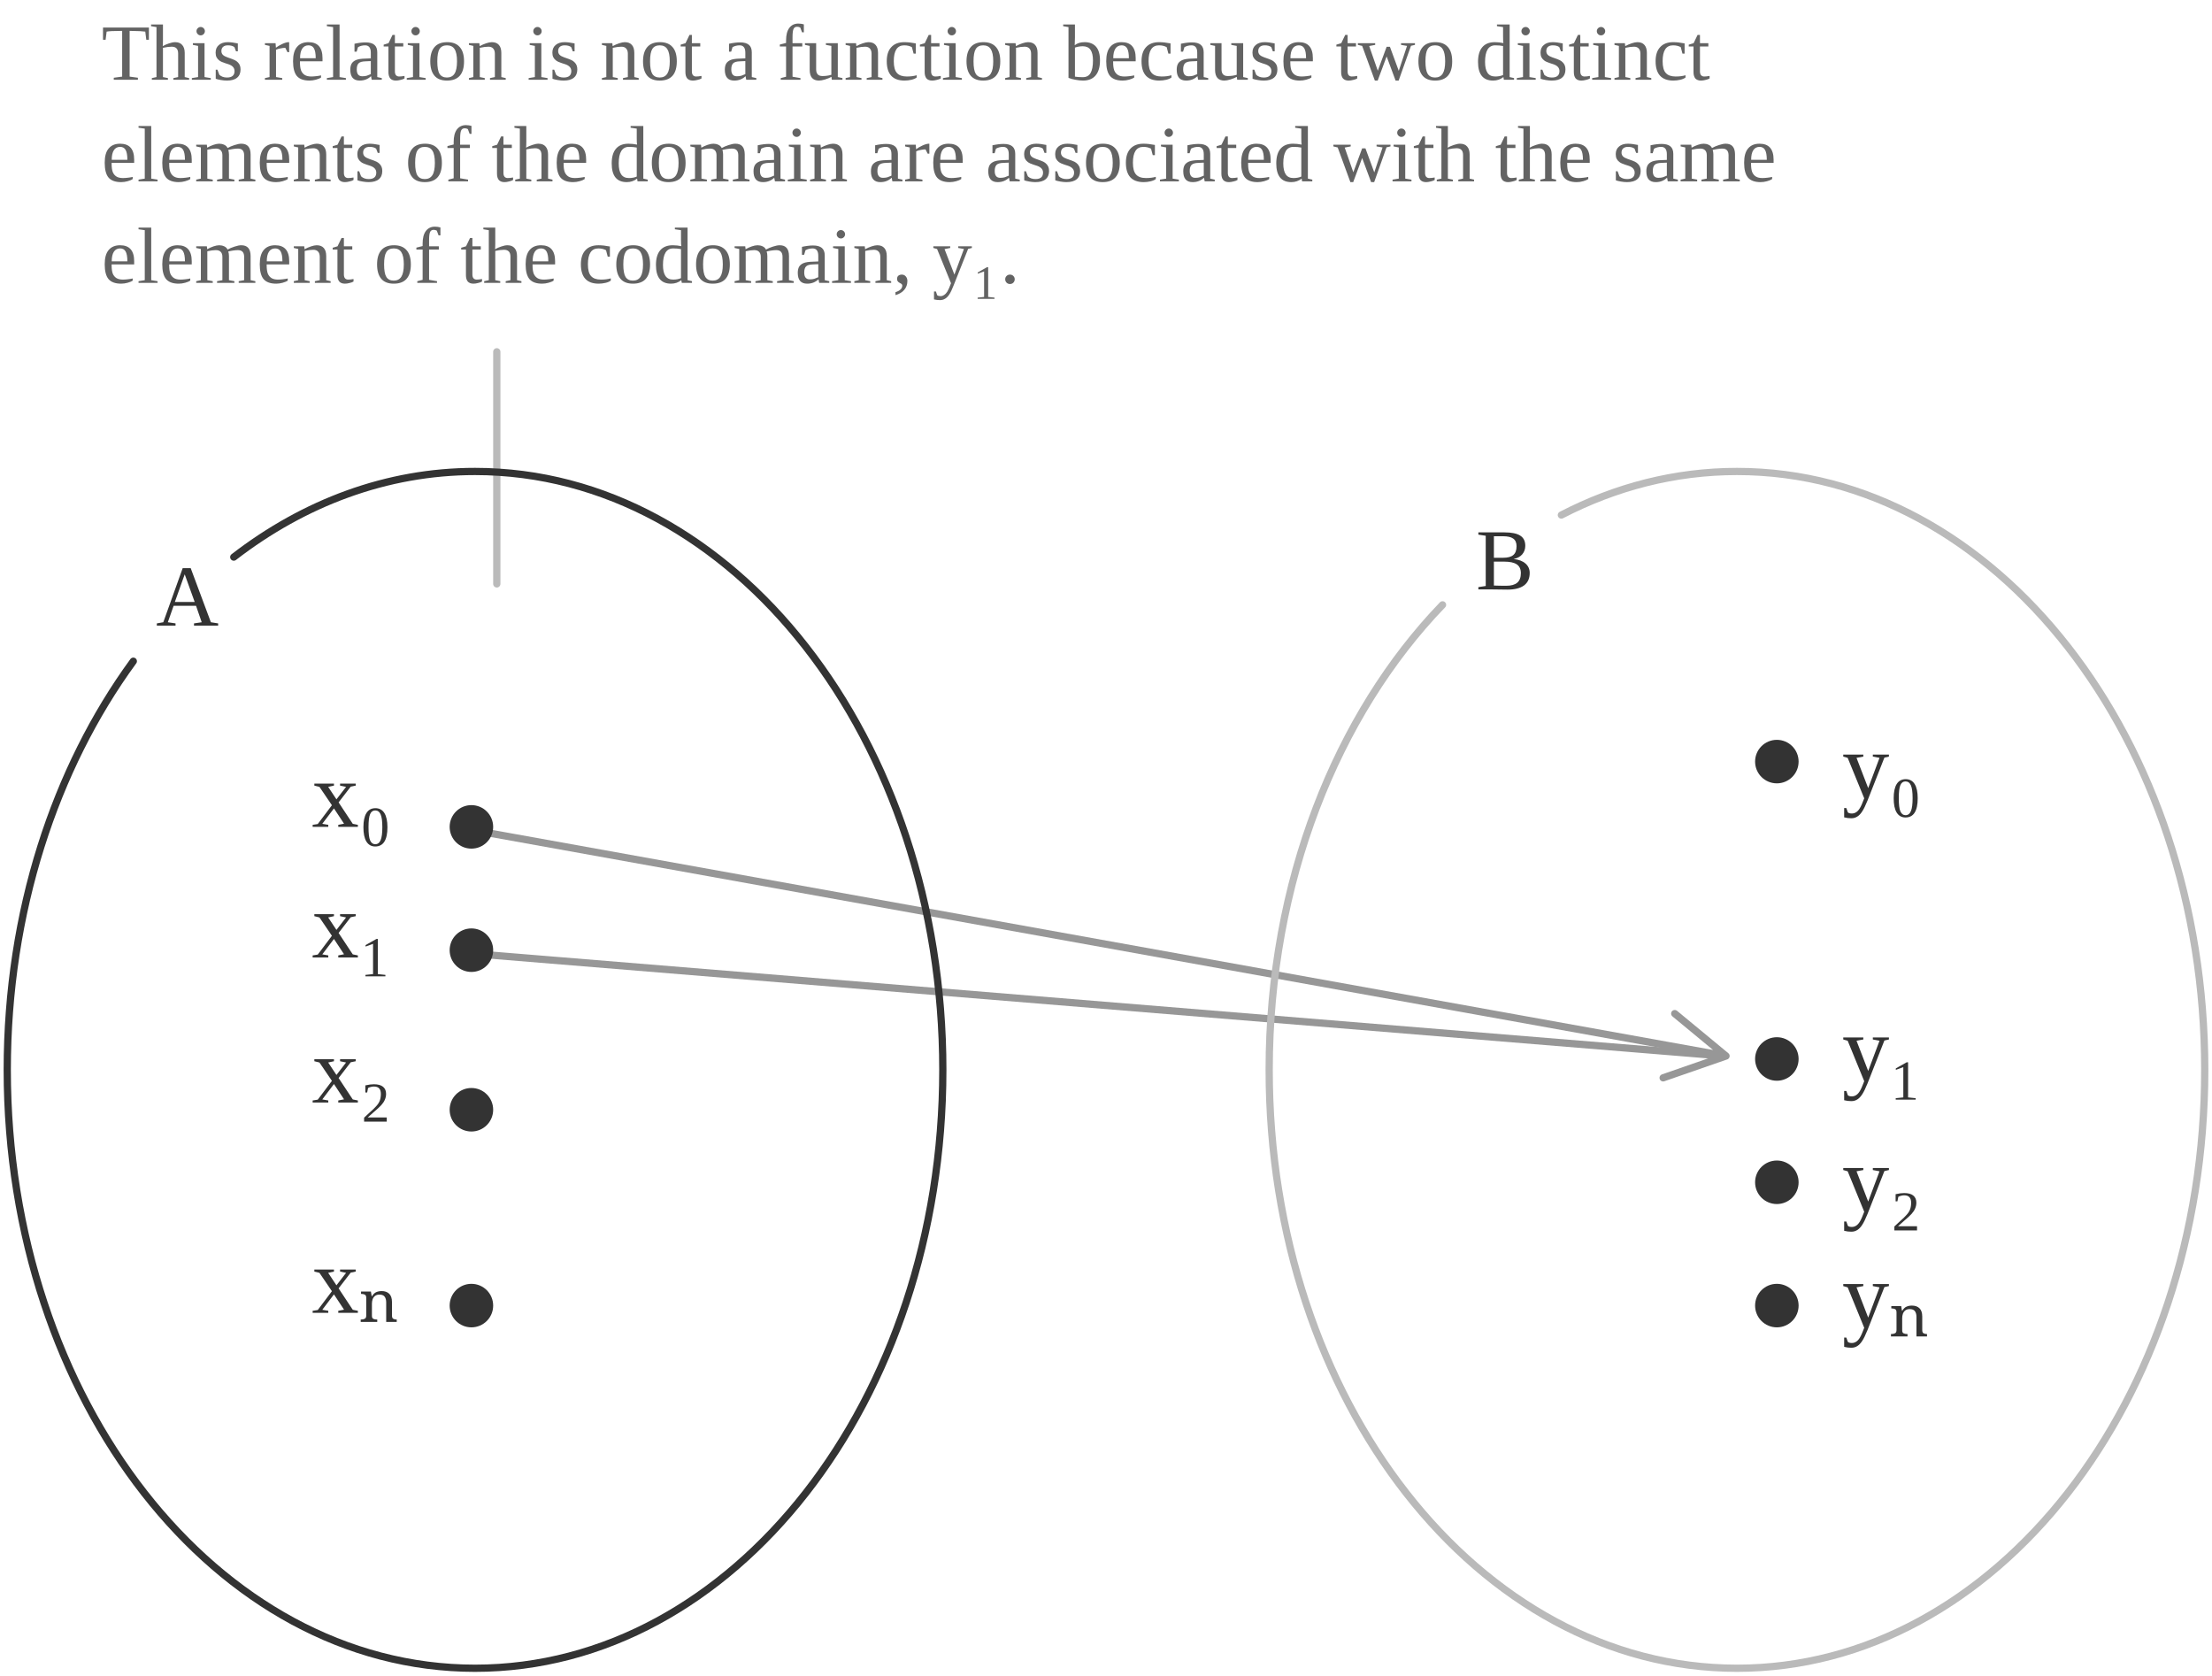
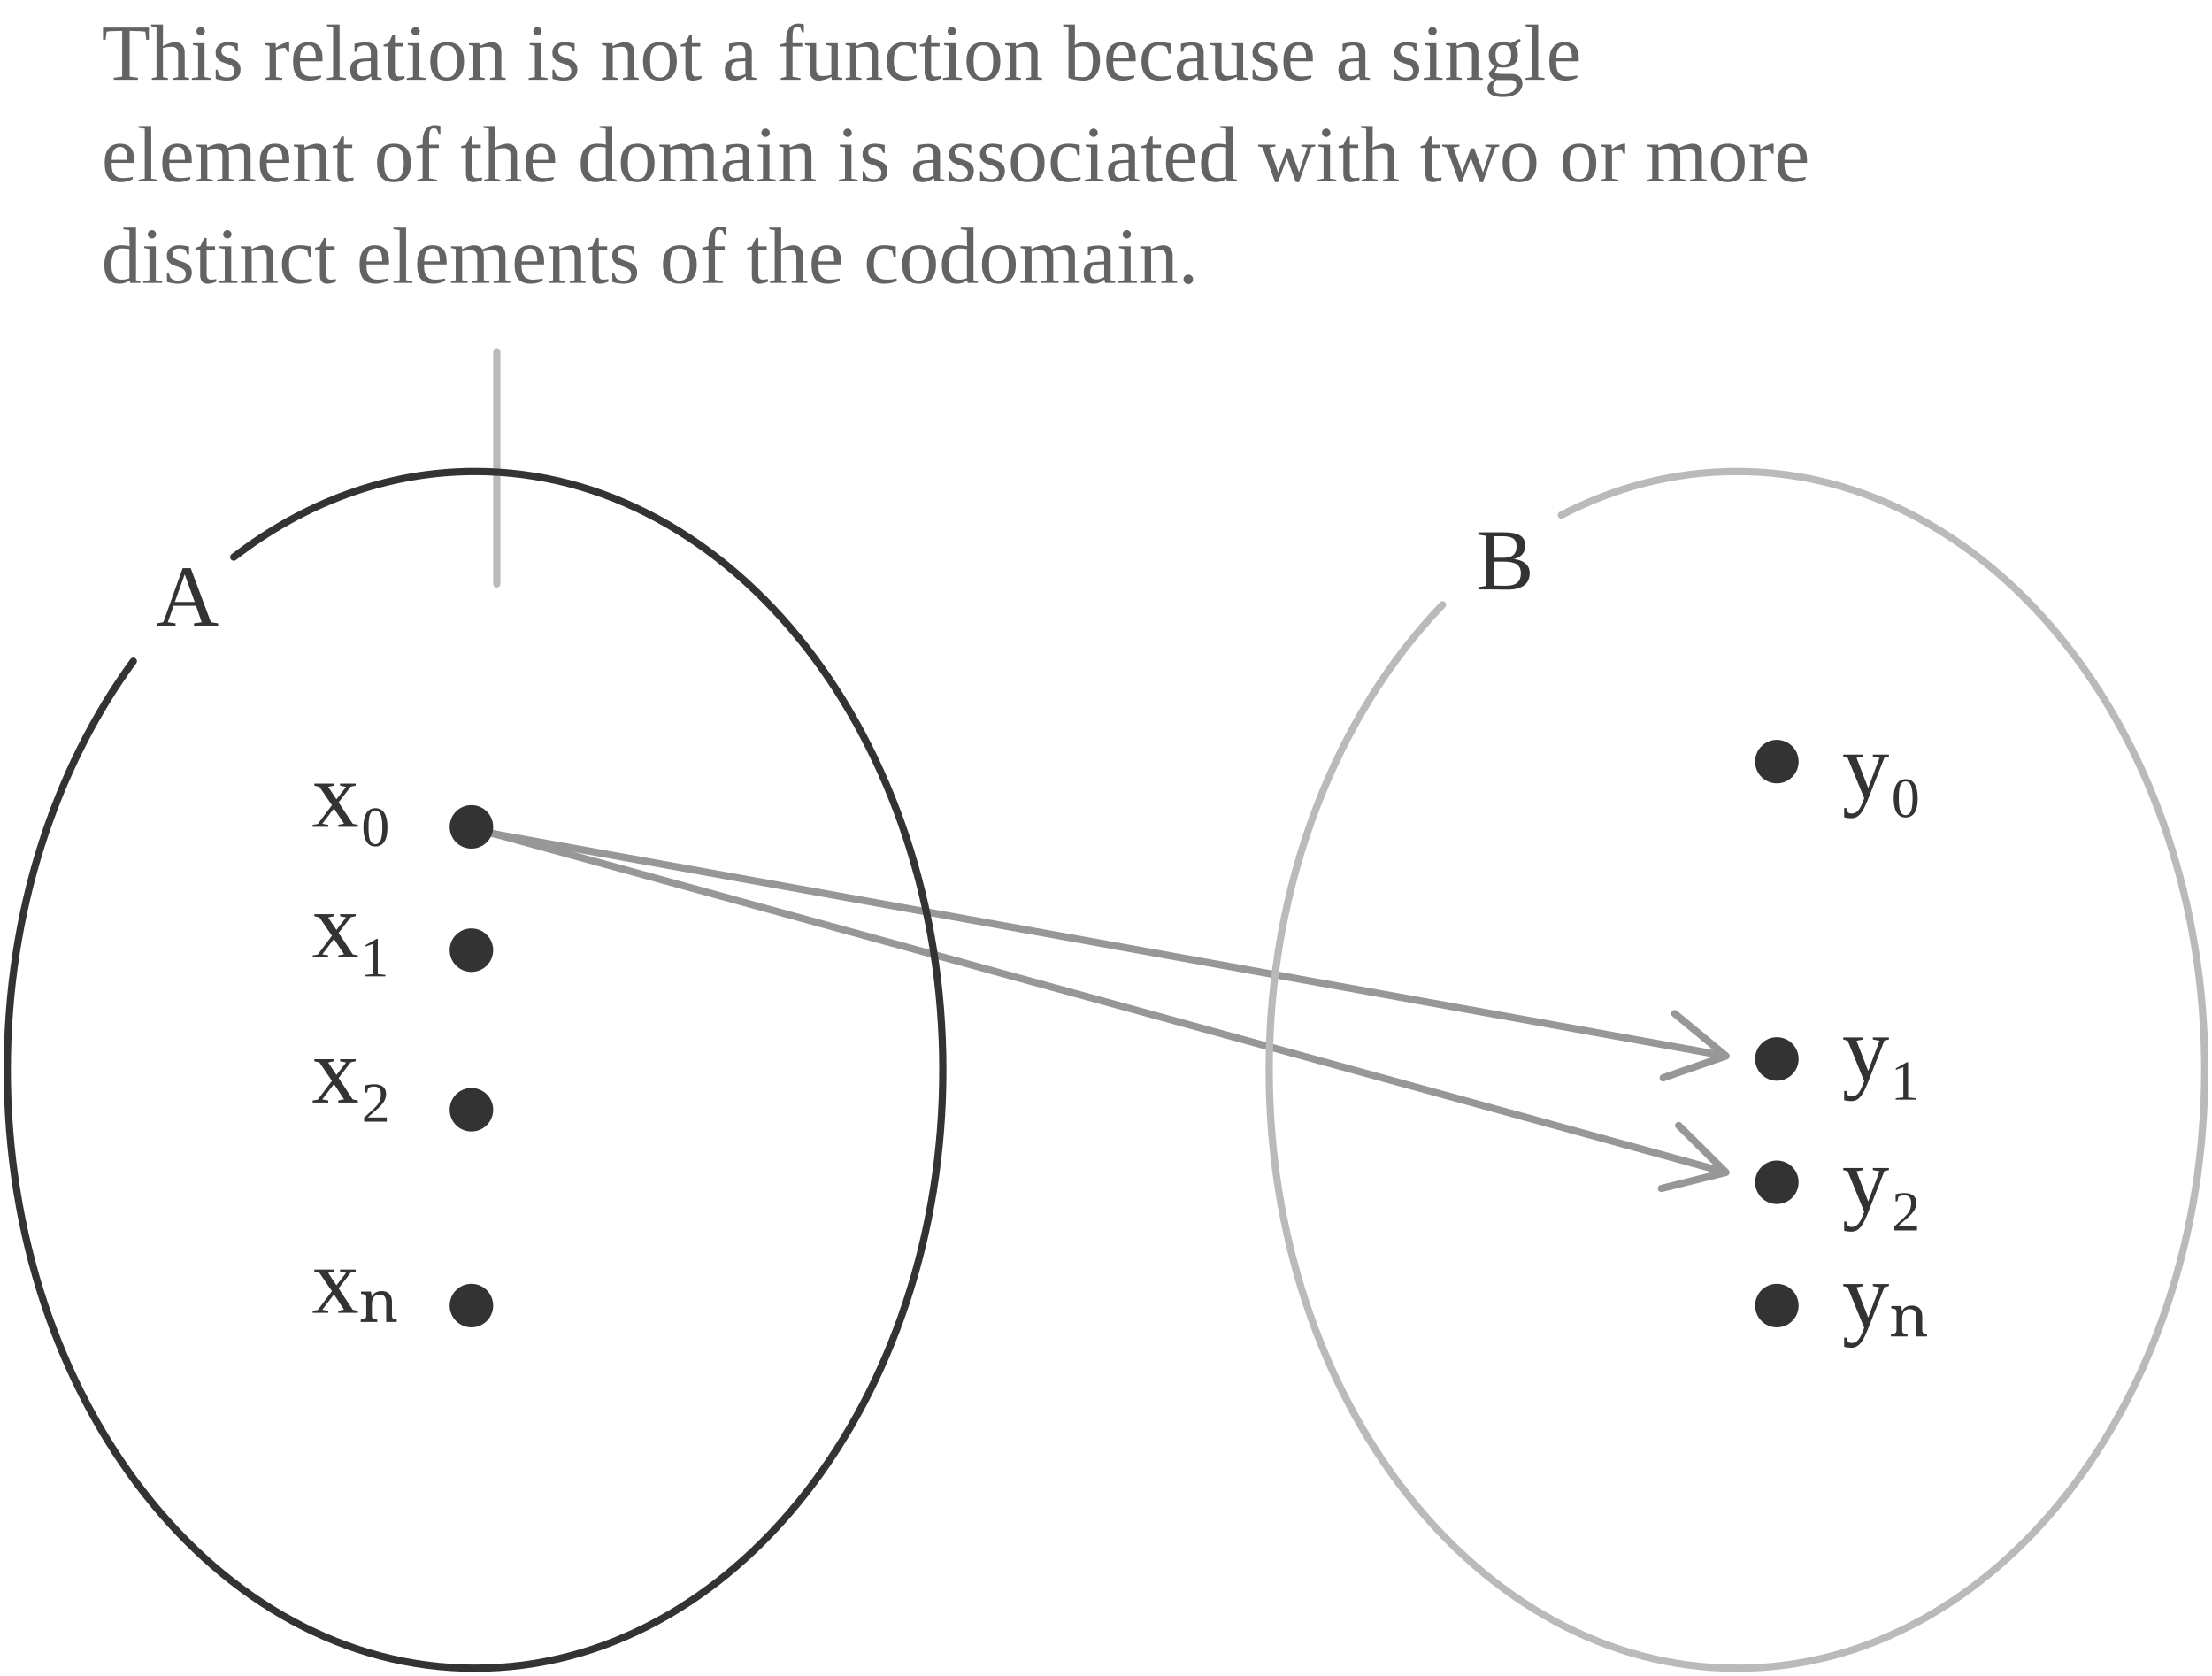
<svg xmlns="http://www.w3.org/2000/svg" width="305px" height="231px" viewBox="0 0 305 231" version="1.1">
  <g stroke="none" stroke-width="1" fill="none" fill-rule="evenodd">
    <g transform="translate(1, 0)">
      <line x1="67.5" y1="80.5" x2="67.5" y2="48.5" stroke="#BABABA" stroke-linecap="round" />
      <text font-size="11" font-weight="normal" fill="#636363">
-         <tspan x="13" y="11">This relation is not a function because two distinct </tspan>
-         <tspan x="13" y="25">elements of the domain are associated with the same </tspan>
-         <tspan x="13" y="39">element of the codomain, y₁.</tspan>
+         <tspan x="13" y="11">This relation is not a function because a single </tspan>
+         <tspan x="13" y="25">element of the domain is associated with two or more </tspan>
+         <tspan x="13" y="39">distinct elements of the codomain.</tspan>
      </text>
      <text font-size="12" font-weight="normal" fill="#333333">
        <tspan x="20.5" y="86.261">A</tspan>
      </text>
      <text font-size="12" font-weight="normal" fill="#333333">
        <tspan x="202.5" y="81.261">B</tspan>
      </text>
      <path d="M64.499,114 L64.589,114.008 L229.263,143.688 L235.2,144.757 L229.599,140.126 C229.409,139.97 229.365,139.704 229.481,139.497 L229.532,139.423 C229.688,139.233 229.954,139.189 230.161,139.305 L230.236,139.356 L237.311,145.203 C237.588,145.433 237.535,145.861 237.236,146.026 L237.156,146.061 L228.485,149.071 C228.224,149.161 227.939,149.023 227.848,148.762 C227.768,148.53 227.868,148.28 228.075,148.163 L228.157,148.126 L235.025,145.742 L229.085,144.672 L64.411,114.992 C64.14,114.943 63.959,114.683 64.008,114.411 C64.046,114.2 64.212,114.044 64.411,114.008 L64.499,114 Z" fill="#979797" fill-rule="nonzero" />
-       <line x1="64.5" y1="131.5" x2="235.5" y2="145.5" stroke="#979797" stroke-linecap="round" stroke-linejoin="round" />
+       <path d="M65.544,114.002 L65.633,114.018 L229.407,159.032 L235.274,160.644 L230.109,155.528 C229.935,155.356 229.914,155.086 230.048,154.891 L230.106,154.821 C230.278,154.647 230.548,154.626 230.743,154.76 L230.813,154.818 L237.334,161.277 C237.59,161.531 237.499,161.952 237.186,162.089 L237.103,162.118 L228.196,164.337 C227.928,164.403 227.657,164.24 227.59,163.972 C227.531,163.734 227.653,163.493 227.869,163.396 L227.955,163.366 L235.009,161.609 L229.142,159.996 L65.367,114.982 C65.101,114.909 64.945,114.634 65.018,114.367 C65.075,114.16 65.254,114.02 65.456,114.002 L65.544,114.002 Z" fill="#979797" fill-rule="nonzero" />
      <path d="M17.381,91.162 C6.6,105.907 0,125.718 0,147.5 C0,193.063 28.878,230 64.5,230 C100.122,230 129,193.063 129,147.5 C129,101.937 100.122,65 64.5,65 C52.329,65 40.946,69.312 31.233,76.806" stroke="#333333" stroke-linecap="round" stroke-linejoin="round" />
      <circle fill="#333333" cx="64" cy="114" r="3" />
      <circle fill="#333333" cx="64" cy="131" r="3" />
      <circle fill="#333333" cx="64" cy="153" r="3" />
      <circle fill="#333333" cx="64" cy="180" r="3" />
      <path d="M197.902,83.389 C183.32,98.515 174,121.615 174,147.5 C174,193.063 202.878,230 238.5,230 C274.122,230 303,193.063 303,147.5 C303,101.937 274.122,65 238.5,65 C229.938,65 221.765,67.134 214.289,71.009" stroke="#BABABA" stroke-linecap="round" stroke-linejoin="round" />
      <circle fill="#333333" transform="translate(244, 180) scale(1, -1) translate(-244, -180) " cx="244" cy="180" r="3" />
      <circle fill="#333333" transform="translate(244, 163) scale(1, -1) translate(-244, -163) " cx="244" cy="163" r="3" />
      <circle fill="#333333" transform="translate(244, 146) scale(1, -1) translate(-244, -146) " cx="244" cy="146" r="3" />
      <circle fill="#333333" transform="translate(244, 105) scale(1, -1) translate(-244, -105) " cx="244" cy="105" r="3" />
      <text font-size="13" font-weight="normal" fill="#333333">
        <tspan x="253" y="110">y₀</tspan>
      </text>
      <text font-size="13" font-weight="normal" fill="#333333">
        <tspan x="253" y="149">y₁</tspan>
      </text>
      <text font-size="13" font-weight="normal" fill="#333333">
        <tspan x="253" y="167">y₂</tspan>
      </text>
      <text font-size="13" font-weight="normal" fill="#333333">
        <tspan x="253" y="183">yₙ</tspan>
      </text>
      <text font-size="13" font-weight="normal" fill="#333333">
        <tspan x="42" y="114">x₀</tspan>
      </text>
      <text font-size="13" font-weight="normal" fill="#333333">
        <tspan x="42" y="132">x₁</tspan>
      </text>
      <text font-size="13" font-weight="normal" fill="#333333">
        <tspan x="42" y="152">x₂</tspan>
      </text>
      <text font-size="13" font-weight="normal" fill="#333333">
        <tspan x="42" y="181">xₙ</tspan>
      </text>
    </g>
  </g>
</svg>
